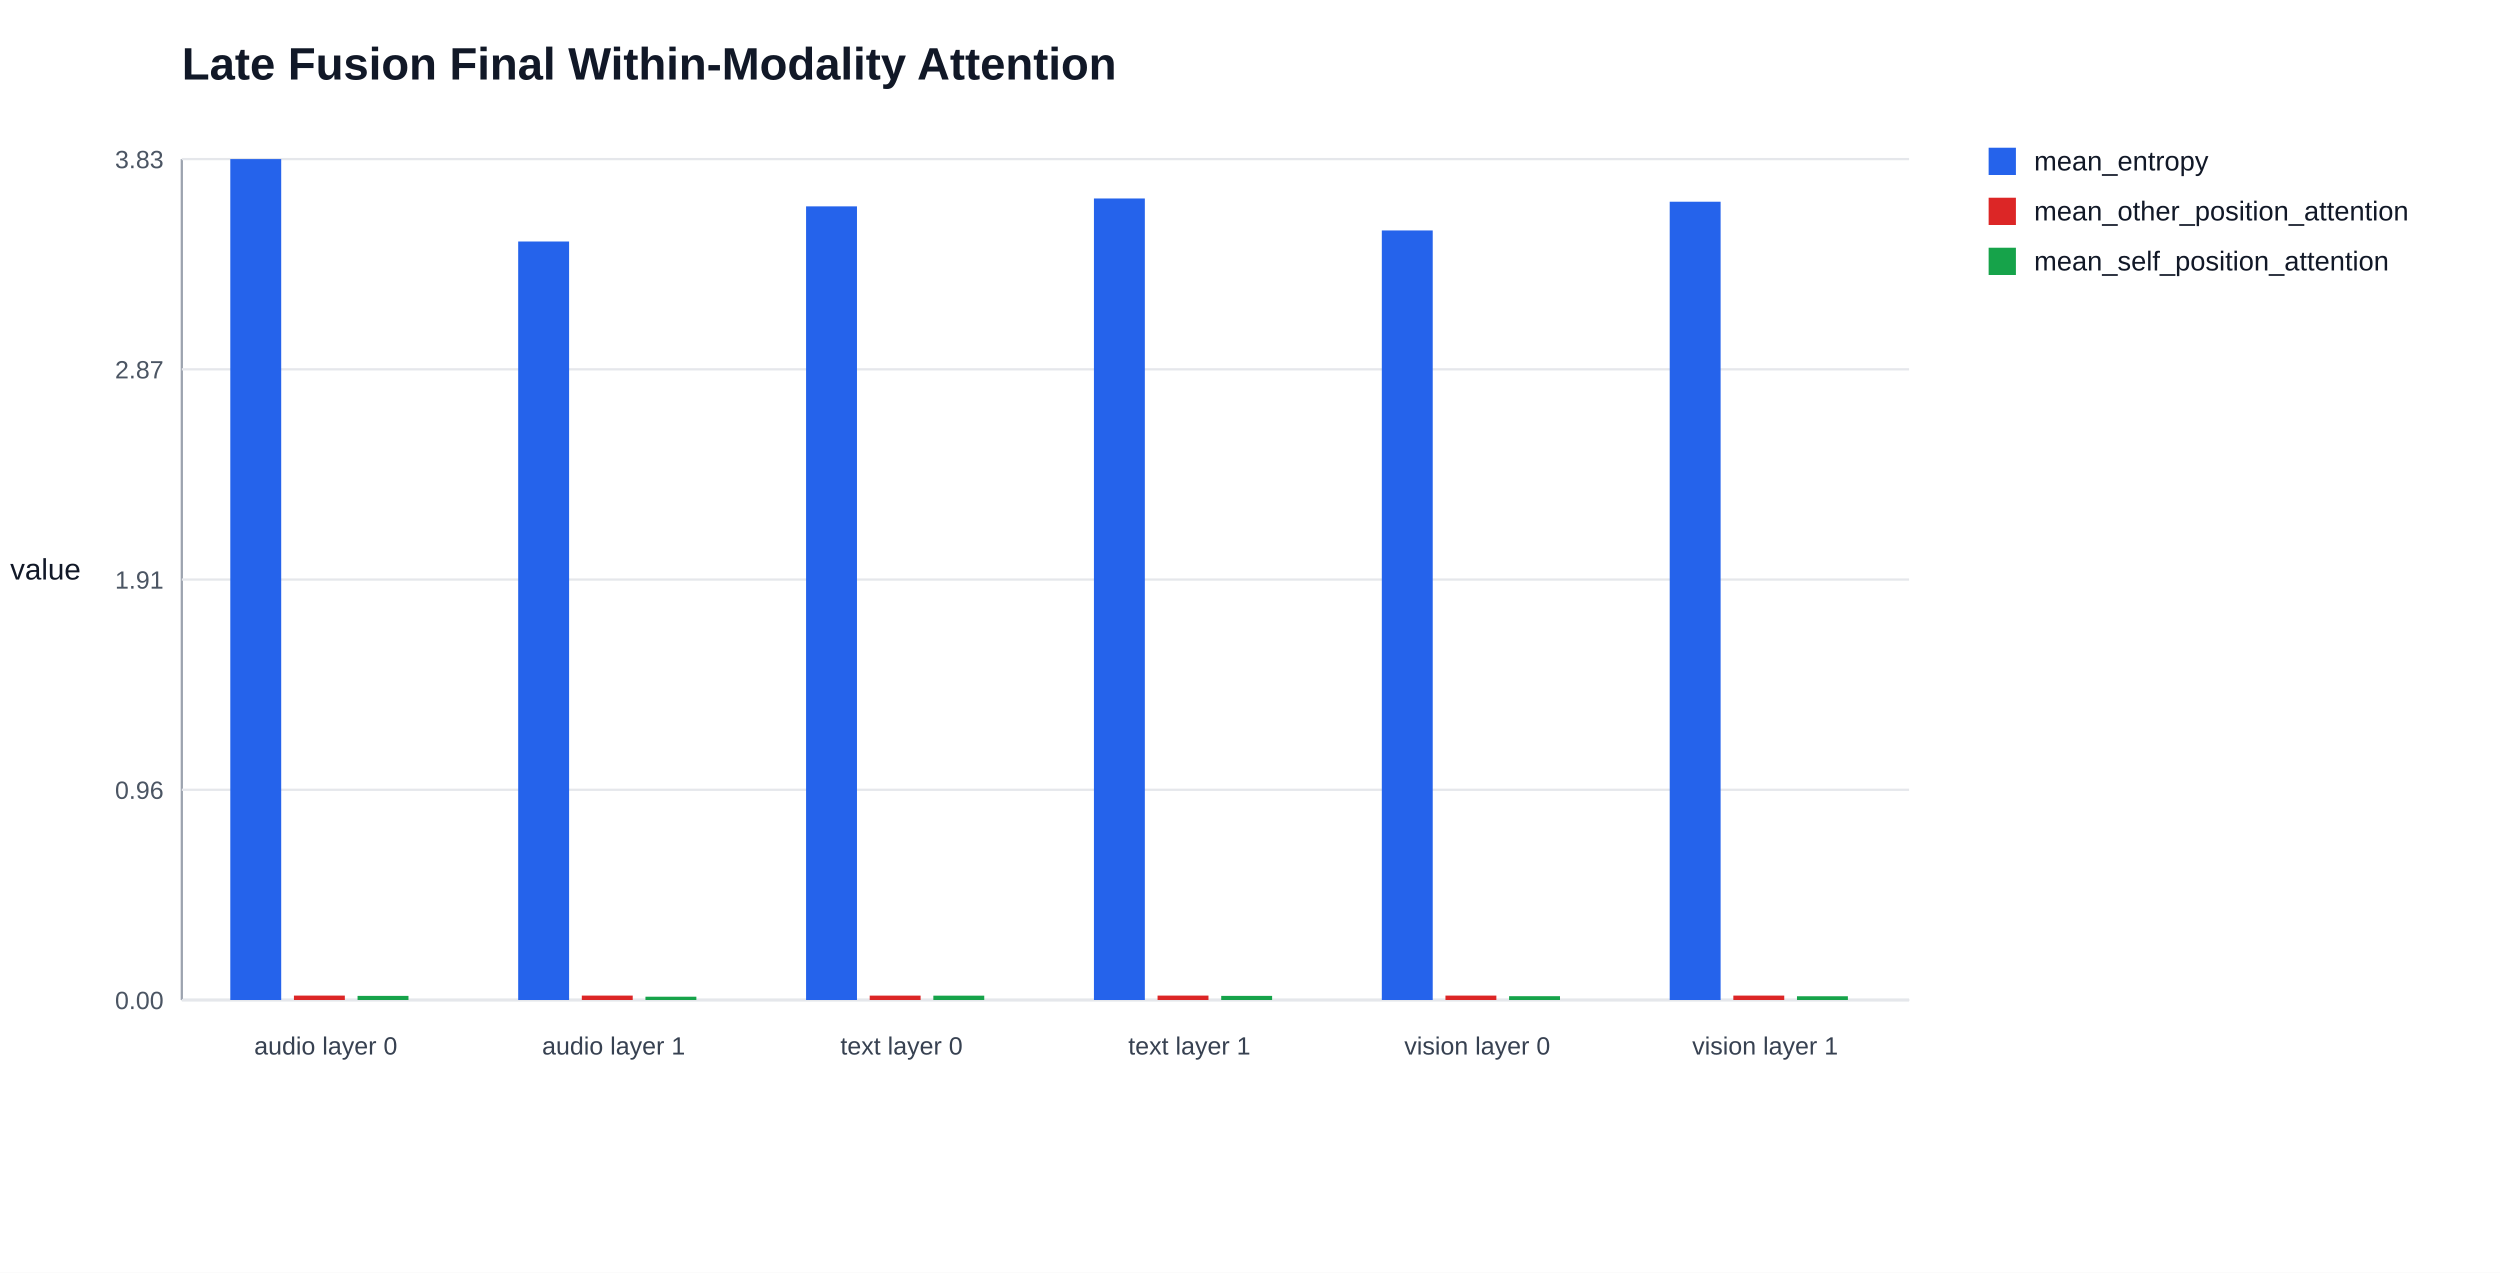
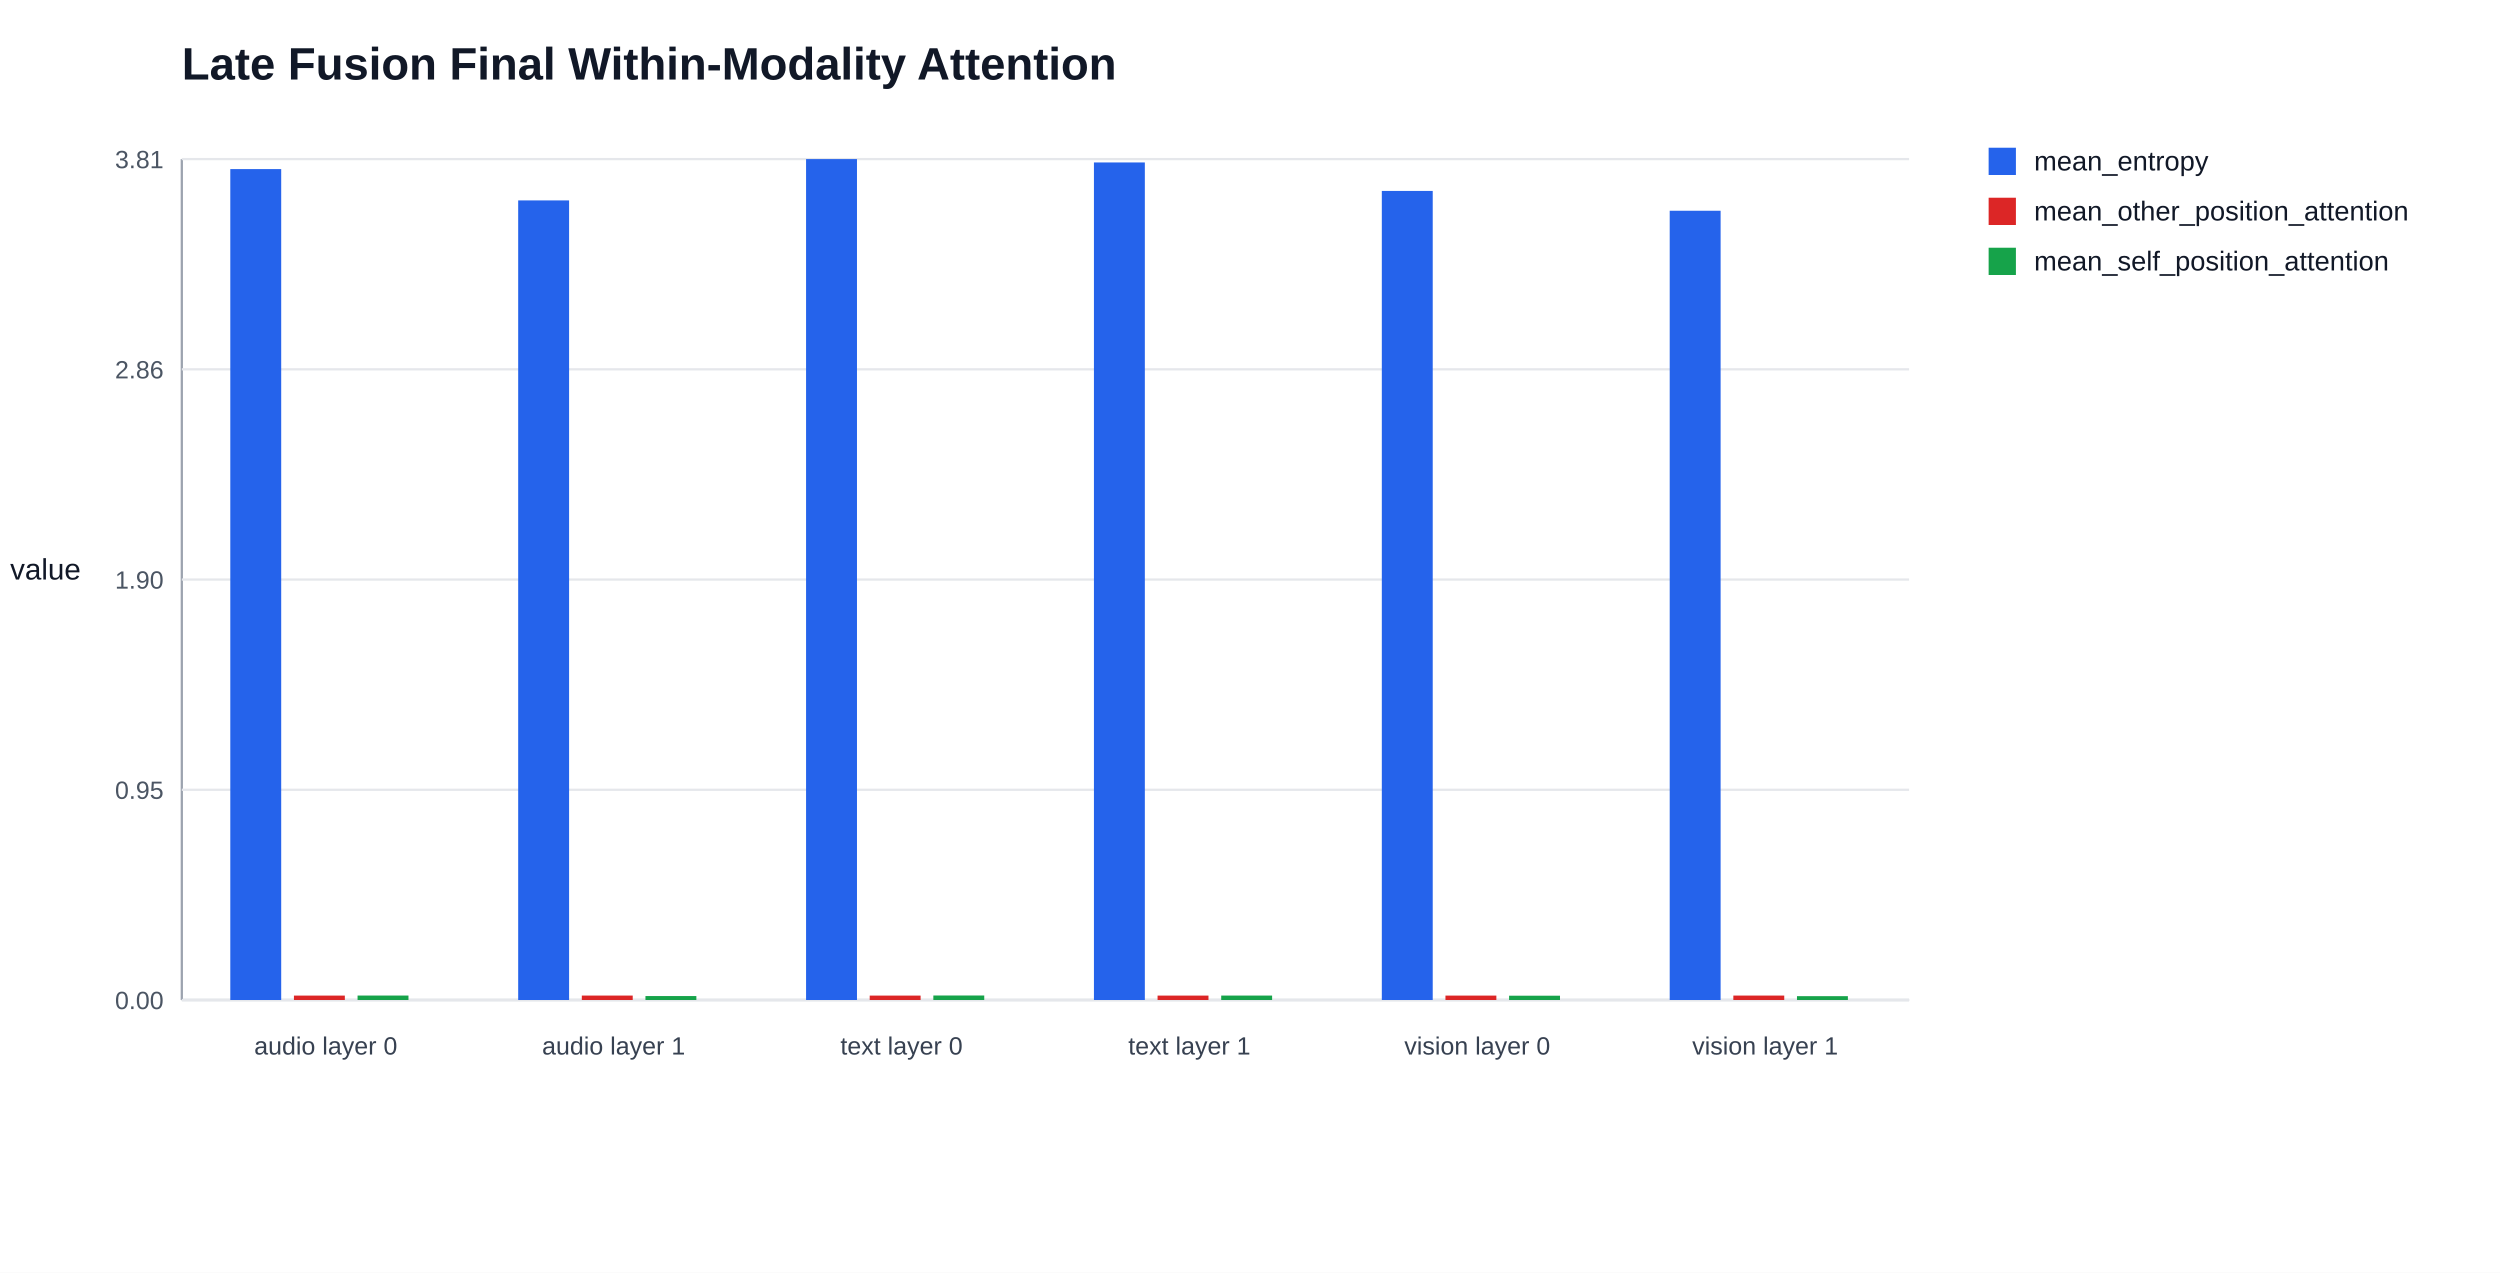
<svg xmlns="http://www.w3.org/2000/svg" width="1100" height="560" viewBox="0 0 1100 560" font-family="Arial, sans-serif">
  <rect width="100%" height="100%" fill="#ffffff" />
  <text x="80" y="35" font-size="20" font-weight="700" text-anchor="start" fill="#111827">Late Fusion Final Within-Modality Attention</text>
  <text x="20" y="255.0" font-size="13" font-weight="400" text-anchor="middle" fill="#111827">value</text>
  <line x1="80" y1="70" x2="80" y2="440" stroke="#9ca3af" />
  <line x1="80" y1="440" x2="840" y2="440" stroke="#9ca3af" />
  <line x1="80" y1="440.0" x2="840" y2="440.0" stroke="#e5e7eb" />
  <text x="72" y="444.0" font-size="11" font-weight="400" text-anchor="end" fill="#4b5563">0.00</text>
  <line x1="80" y1="347.5" x2="840" y2="347.5" stroke="#e5e7eb" />
-   <text x="72" y="351.5" font-size="11" font-weight="400" text-anchor="end" fill="#4b5563">0.96</text>
+   <text x="72" y="351.5" font-size="11" font-weight="400" text-anchor="end" fill="#4b5563">0.95</text>
  <line x1="80" y1="255.0" x2="840" y2="255.0" stroke="#e5e7eb" />
-   <text x="72" y="259.0" font-size="11" font-weight="400" text-anchor="end" fill="#4b5563">1.91</text>
+   <text x="72" y="259.0" font-size="11" font-weight="400" text-anchor="end" fill="#4b5563">1.90</text>
  <line x1="80" y1="162.5" x2="840" y2="162.5" stroke="#e5e7eb" />
-   <text x="72" y="166.5" font-size="11" font-weight="400" text-anchor="end" fill="#4b5563">2.87</text>
+   <text x="72" y="166.5" font-size="11" font-weight="400" text-anchor="end" fill="#4b5563">2.86</text>
  <line x1="80" y1="70.0" x2="840" y2="70.0" stroke="#e5e7eb" />
-   <text x="72" y="74.0" font-size="11" font-weight="400" text-anchor="end" fill="#4b5563">3.83</text>
-   <rect x="101.33" y="70.00" width="22.40" height="370.00" fill="#2563eb" />
+   <text x="72" y="74.0" font-size="11" font-weight="400" text-anchor="end" fill="#4b5563">3.81</text>
+   <rect x="101.33" y="74.40" width="22.40" height="365.60" fill="#2563eb" />
  <rect x="129.33" y="438.06" width="22.40" height="1.94" fill="#dc2626" />
-   <rect x="157.33" y="438.19" width="22.40" height="1.81" fill="#16a34a" />
+   <rect x="157.33" y="438.04" width="22.40" height="1.96" fill="#16a34a" />
  <text x="143.333" y="464" font-size="11" font-weight="400" text-anchor="middle" fill="#374151">audio layer 0</text>
-   <rect x="228.00" y="106.26" width="22.40" height="333.74" fill="#2563eb" />
-   <rect x="256.00" y="438.06" width="22.40" height="1.94" fill="#dc2626" />
-   <rect x="284.00" y="438.55" width="22.40" height="1.45" fill="#16a34a" />
+   <rect x="228.00" y="88.18" width="22.40" height="351.82" fill="#2563eb" />
+   <rect x="256.00" y="438.05" width="22.40" height="1.95" fill="#dc2626" />
+   <rect x="284.00" y="438.26" width="22.40" height="1.74" fill="#16a34a" />
  <text x="270.0" y="464" font-size="11" font-weight="400" text-anchor="middle" fill="#374151">audio layer 1</text>
-   <rect x="354.67" y="90.80" width="22.40" height="349.20" fill="#2563eb" />
-   <rect x="382.67" y="438.07" width="22.40" height="1.93" fill="#dc2626" />
-   <rect x="410.67" y="438.09" width="22.40" height="1.91" fill="#16a34a" />
+   <rect x="354.67" y="70.00" width="22.40" height="370.00" fill="#2563eb" />
+   <rect x="382.67" y="438.06" width="22.40" height="1.94" fill="#dc2626" />
+   <rect x="410.67" y="438.02" width="22.40" height="1.98" fill="#16a34a" />
  <text x="396.667" y="464" font-size="11" font-weight="400" text-anchor="middle" fill="#374151">text layer 0</text>
-   <rect x="481.33" y="87.33" width="22.40" height="352.67" fill="#2563eb" />
+   <rect x="481.33" y="71.48" width="22.40" height="368.52" fill="#2563eb" />
  <rect x="509.33" y="438.06" width="22.40" height="1.94" fill="#dc2626" />
-   <rect x="537.33" y="438.19" width="22.40" height="1.81" fill="#16a34a" />
+   <rect x="537.33" y="438.05" width="22.40" height="1.95" fill="#16a34a" />
  <text x="523.333" y="464" font-size="11" font-weight="400" text-anchor="middle" fill="#374151">text layer 1</text>
-   <rect x="608.00" y="101.40" width="22.40" height="338.60" fill="#2563eb" />
+   <rect x="608.00" y="84.01" width="22.40" height="355.99" fill="#2563eb" />
  <rect x="636.00" y="438.06" width="22.40" height="1.94" fill="#dc2626" />
-   <rect x="664.00" y="438.32" width="22.40" height="1.68" fill="#16a34a" />
+   <rect x="664.00" y="438.11" width="22.40" height="1.89" fill="#16a34a" />
  <text x="650" y="464" font-size="11" font-weight="400" text-anchor="middle" fill="#374151">vision layer 0</text>
-   <rect x="734.67" y="88.76" width="22.40" height="351.24" fill="#2563eb" />
-   <rect x="762.67" y="438.06" width="22.40" height="1.94" fill="#dc2626" />
-   <rect x="790.67" y="438.35" width="22.40" height="1.65" fill="#16a34a" />
+   <rect x="734.67" y="92.73" width="22.40" height="347.27" fill="#2563eb" />
+   <rect x="762.67" y="438.05" width="22.40" height="1.95" fill="#dc2626" />
+   <rect x="790.67" y="438.31" width="22.40" height="1.69" fill="#16a34a" />
  <text x="776.667" y="464" font-size="11" font-weight="400" text-anchor="middle" fill="#374151">vision layer 1</text>
  <rect x="875" y="65" width="12" height="12" fill="#2563eb" />
  <text x="895" y="75" font-size="12" font-weight="400" text-anchor="start" fill="#111827">mean_entropy</text>
  <rect x="875" y="87" width="12" height="12" fill="#dc2626" />
  <text x="895" y="97" font-size="12" font-weight="400" text-anchor="start" fill="#111827">mean_other_position_attention</text>
  <rect x="875" y="109" width="12" height="12" fill="#16a34a" />
  <text x="895" y="119" font-size="12" font-weight="400" text-anchor="start" fill="#111827">mean_self_position_attention</text>
</svg>
